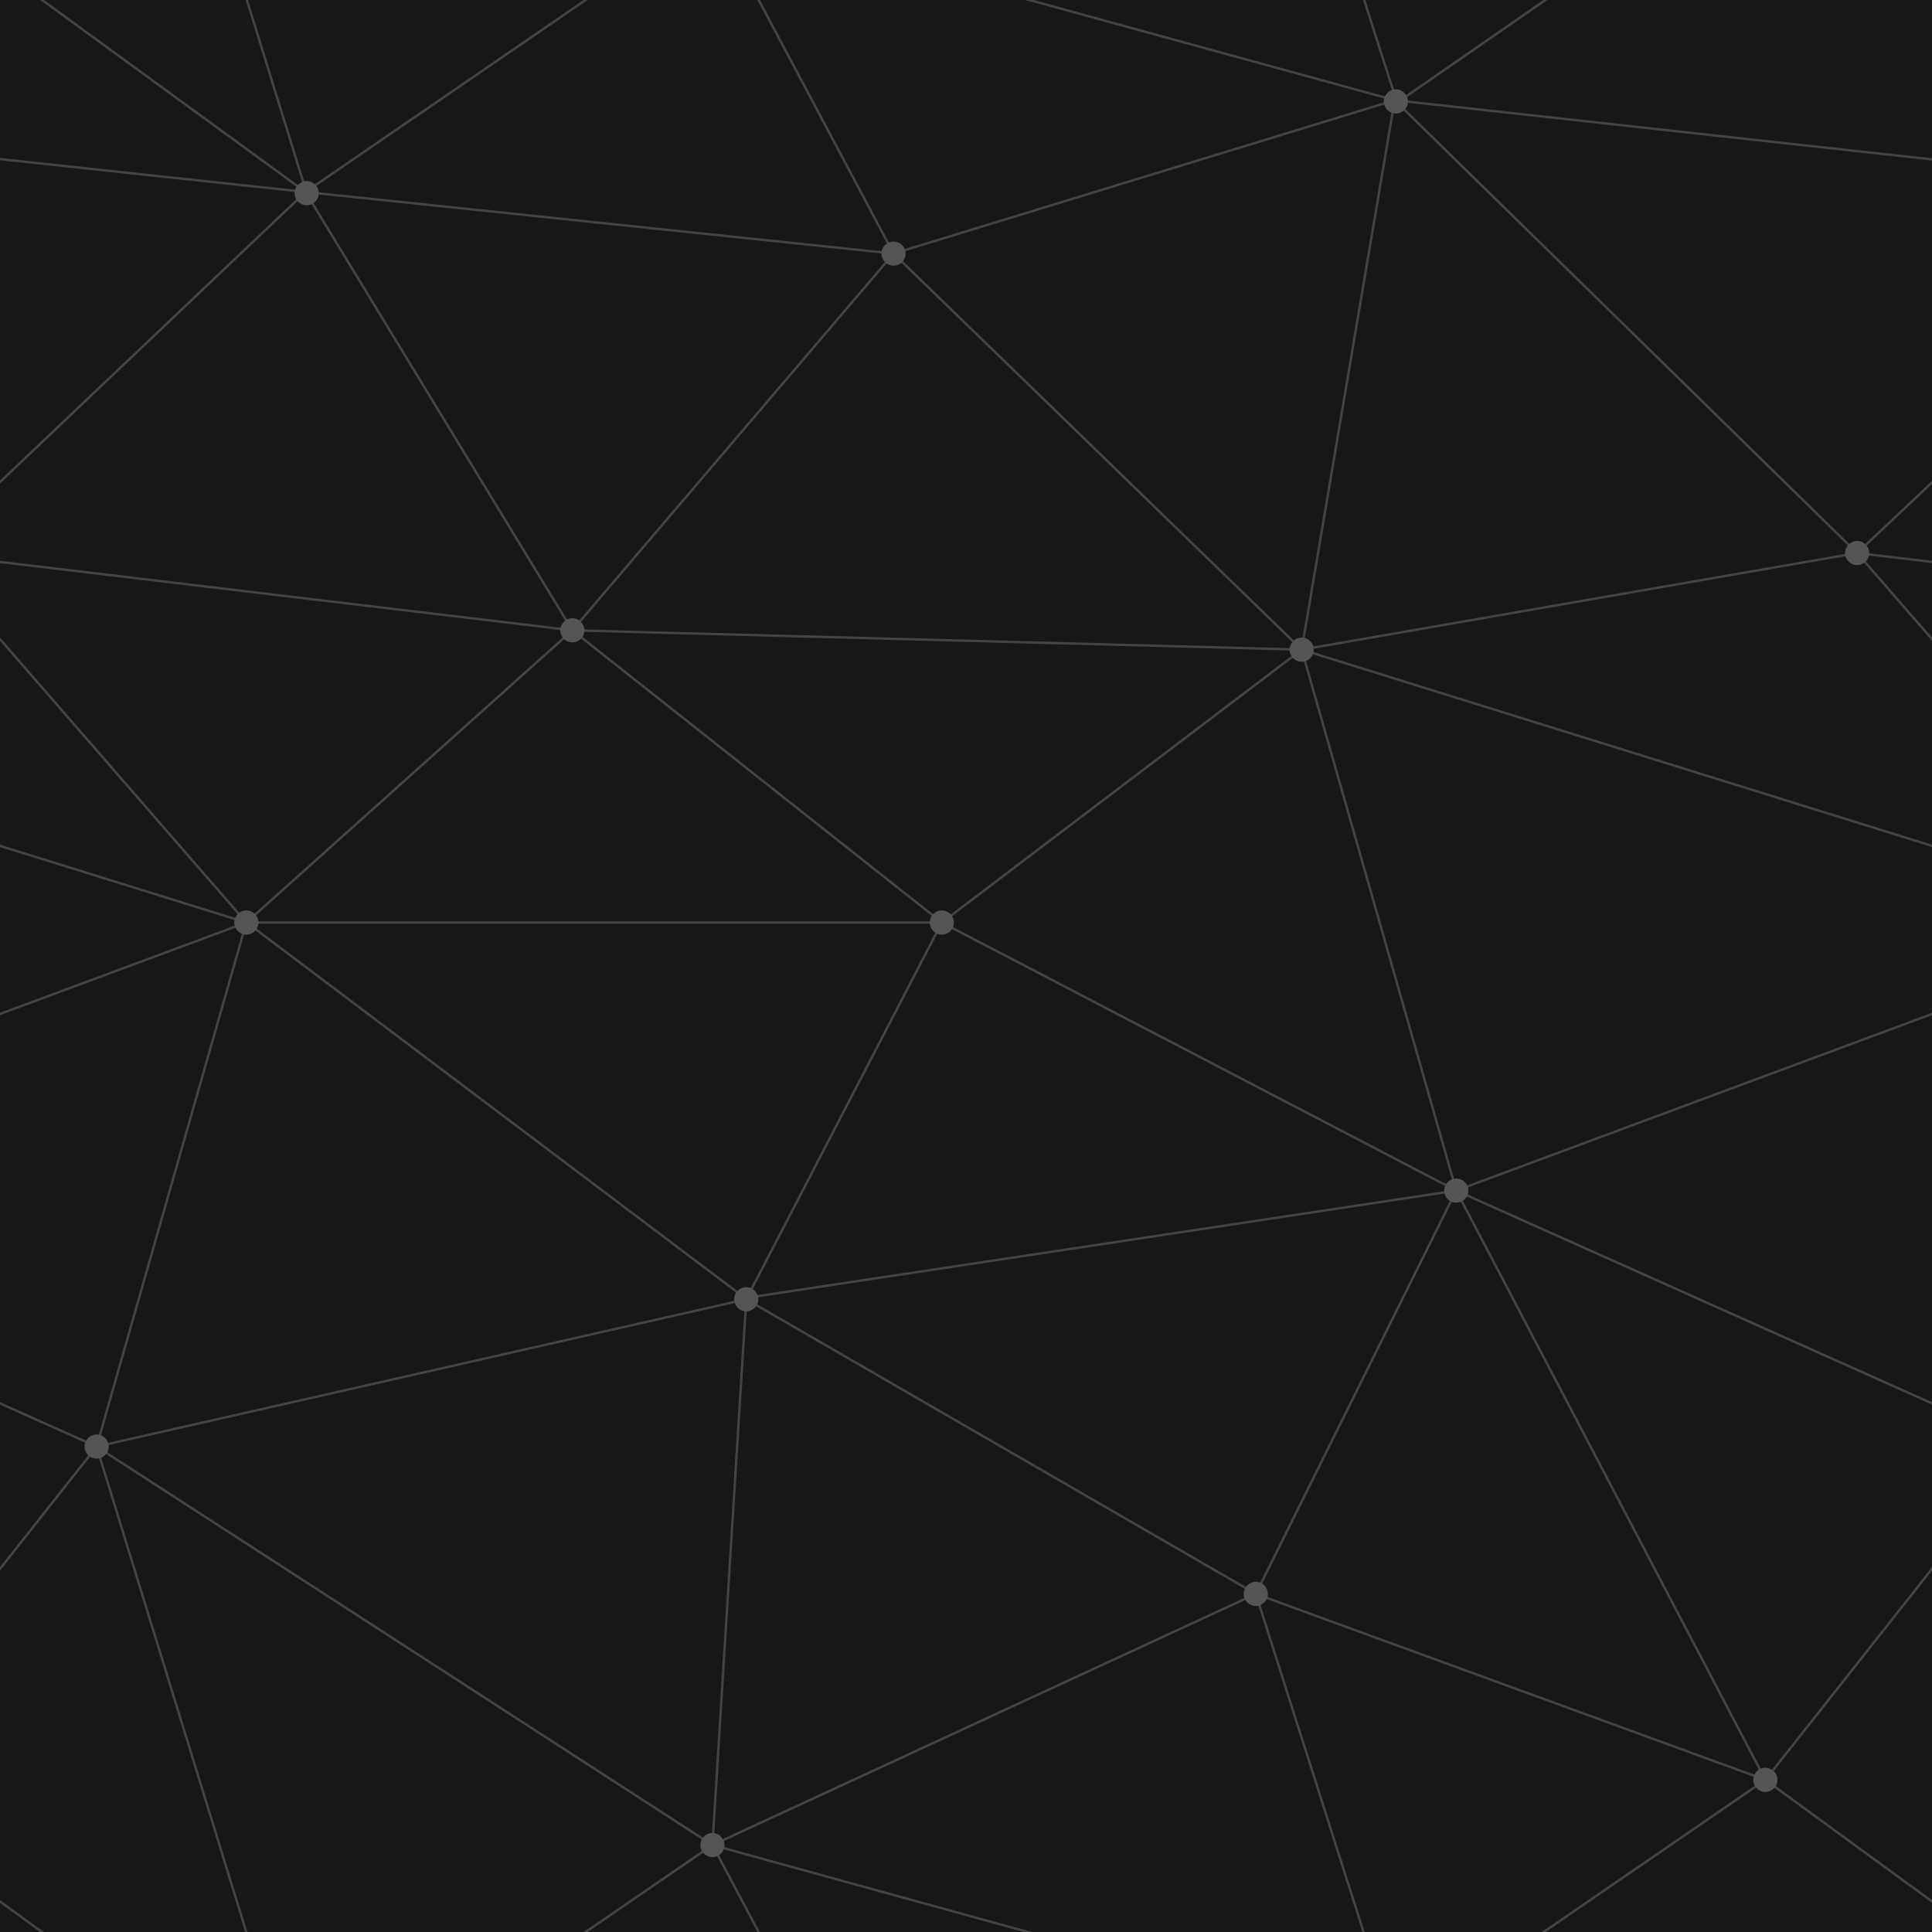
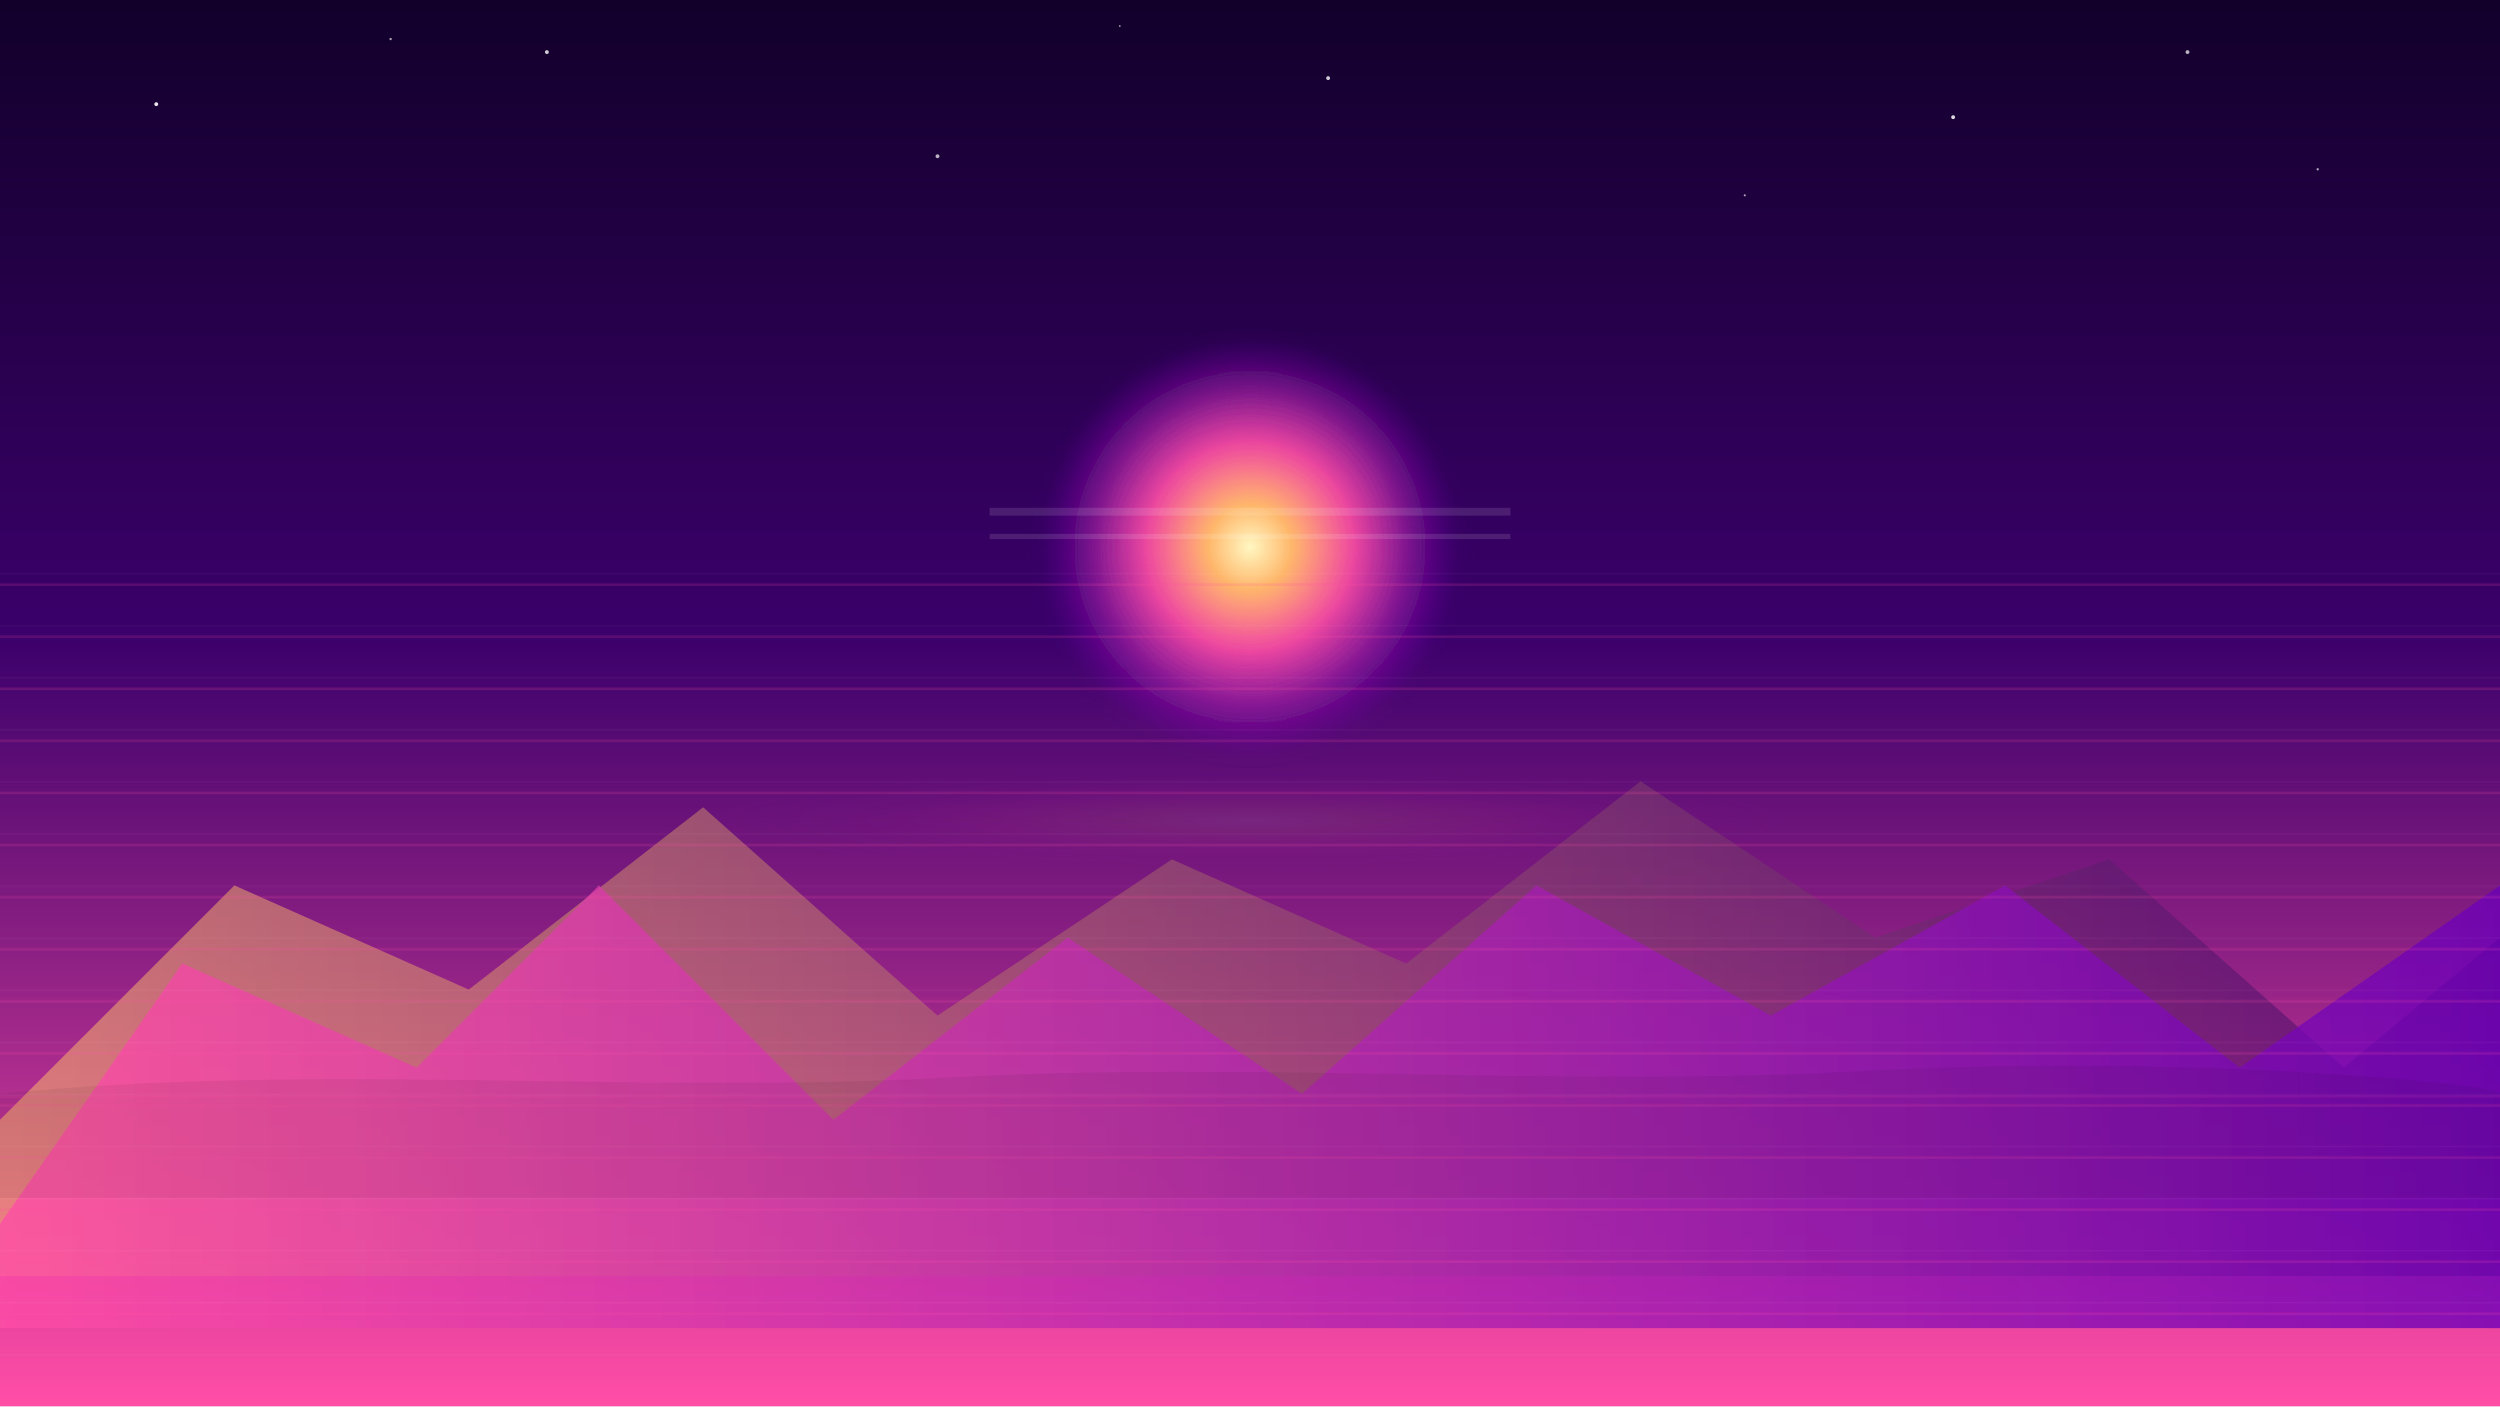
- <svg xmlns="http://www.w3.org/2000/svg" width="400" height="400" viewBox="0 0 800 800">
-   <rect fill="#171717" width="800" height="800" />
-   <g fill="none" stroke="#444444" stroke-width="1">
-     <path d="M769 229L1037 260.9M927 880L731 737 520 660 309 538 40 599 295 764 126.5 879.5 40 599-197 493 102 382-31 229 126.5 79.5-69-63" />
-     <path d="M-31 229L237 261 390 382 603 493 308.5 537.5 101.5 381.5M370 905L295 764" />
-     <path d="M520 660L578 842 731 737 840 599 603 493 520 660 295 764 309 538 390 382 539 269 769 229 577.5 41.5 370 105 295 -36 126.5 79.5 237 261 102 382 40 599 -69 737 127 880" />
-     <path d="M520-140L578.5 42.5 731-63M603 493L539 269 237 261 370 105M902 382L539 269M390 382L102 382" />
-     <path d="M-222 42L126.5 79.5 370 105 539 269 577.5 41.5 927 80 769 229 902 382 603 493 731 737M295-36L577.5 41.5M578 842L295 764M40-201L127 80M102 382L-261 269" />
+ <svg xmlns="http://www.w3.org/2000/svg" viewBox="0 0 1920 1080" preserveAspectRatio="xMidYMid slice" aria-hidden="true">
+   <defs>
+     <linearGradient id="sky" x1="0" x2="0" y1="0" y2="1">
+       <stop offset="0%" stop-color="#12002b" />
+       <stop offset="45%" stop-color="#3b006b" />
+       <stop offset="100%" stop-color="#ff4da6" />
+     </linearGradient>
+     <radialGradient id="sunGrad" cx="50%" cy="50%" r="50%">
+       <stop offset="0%" stop-color="#fff7c2" stop-opacity="1" />
+       <stop offset="20%" stop-color="#ffb86b" stop-opacity="0.95" />
+       <stop offset="50%" stop-color="#ff4da6" stop-opacity="0.7" />
+       <stop offset="100%" stop-color="#6b00b8" stop-opacity="0.0" />
+     </radialGradient>
+     <filter id="glow" x="-50%" y="-50%" width="200%" height="200%">
+       <feGaussianBlur stdDeviation="10" result="blur" />
+       <feMerge>
+         <feMergeNode in="blur" />
+         <feMergeNode in="SourceGraphic" />
+       </feMerge>
+     </filter>
+     <pattern id="gridPattern" width="40" height="40" patternUnits="userSpaceOnUse" patternTransform="skewX(-30)">
+       <rect width="40" height="40" fill="transparent" />
+       <rect y="28" width="40" height="2" fill="#ff4da6" opacity="0.18" />
+       <rect y="20" width="40" height="1" fill="#fff" opacity="0.04" />
+     </pattern>
+     <linearGradient id="mtn1" x1="0" x2="1">
+       <stop offset="0" stop-color="#ff4da6" />
+       <stop offset="1" stop-color="#6b00b8" />
+     </linearGradient>
+     <linearGradient id="mtn2" x1="0" x2="1">
+       <stop offset="0" stop-color="#ffb86b" />
+       <stop offset="1" stop-color="#3b006b" />
+     </linearGradient>
+     <circle id="star" r="1.5" fill="#fff" />
+   </defs>
+   <rect width="100%" height="100%" fill="url(#sky)" />
+   <g id="stars" transform="translate(0,0)">
+     <use href="#star" x="120" y="80" opacity="0.9">
+       <animate attributeName="opacity" values="0.2;1;0.2" dur="3.6s" repeatCount="indefinite" begin="0s" />
+     </use>
+     <use href="#star" x="420" y="40" opacity="0.8">
+       <animate attributeName="opacity" values="0.1;1;0.1" dur="4.2s" repeatCount="indefinite" begin="0.3s" />
+     </use>
+     <use href="#star" x="720" y="120" opacity="0.7">
+       <animate attributeName="opacity" values="0.2;1;0.2" dur="5s" repeatCount="indefinite" begin="0.7s" />
+     </use>
+     <use href="#star" x="1020" y="60" opacity="0.8">
+       <animate attributeName="opacity" values="0.15;1;0.15" dur="3.8s" repeatCount="indefinite" begin="0.2s" />
+     </use>
+     <use href="#star" x="1500" y="90" opacity="0.85">
+       <animate attributeName="opacity" values="0.1;1;0.1" dur="4.6s" repeatCount="indefinite" begin="1s" />
+     </use>
+     <use href="#star" x="1680" y="40" opacity="0.7">
+       <animate attributeName="opacity" values="0.1;1;0.1" dur="5.4s" repeatCount="indefinite" begin="0.5s" />
+     </use>
+     <g fill="#fff" opacity="0.65">
+       <circle cx="300" cy="30" r="0.9">
+         <animate attributeName="opacity" values="0.1;0.8;0.1" dur="6s" repeatCount="indefinite" />
+       </circle>
+       <circle cx="860" cy="20" r="0.7">
+         <animate attributeName="opacity" values="0.05;0.9;0.05" dur="4.8s" repeatCount="indefinite" />
+       </circle>
+       <circle cx="1340" cy="150" r="0.8">
+         <animate attributeName="opacity" values="0.1;0.85;0.1" dur="5.2s" repeatCount="indefinite" />
+       </circle>
+       <circle cx="1780" cy="130" r="0.9">
+         <animate attributeName="opacity" values="0.1;0.9;0.1" dur="3.9s" repeatCount="indefinite" />
+       </circle>
+     </g>
  </g>
-   <g fill="#555555">
-     <circle cx="769" cy="229" r="5" />
-     <circle cx="539" cy="269" r="5" />
-     <circle cx="603" cy="493" r="5" />
-     <circle cx="731" cy="737" r="5" />
-     <circle cx="520" cy="660" r="5" />
-     <circle cx="309" cy="538" r="5" />
-     <circle cx="295" cy="764" r="5" />
-     <circle cx="40" cy="599" r="5" />
-     <circle cx="102" cy="382" r="5" />
-     <circle cx="127" cy="80" r="5" />
-     <circle cx="370" cy="105" r="5" />
-     <circle cx="578" cy="42" r="5" />
-     <circle cx="237" cy="261" r="5" />
-     <circle cx="390" cy="382" r="5" />
+   <g transform="translate(960,420)">
+     <circle r="160" fill="url(#sunGrad)" filter="url(#glow)">
+       <animate attributeName="r" values="155;165;155" dur="6s" repeatCount="indefinite" />
+     </circle>
+     <g opacity="0.12">
+       <rect x="-200" y="-30" width="400" height="6" fill="#fff">
+         <animateTransform attributeName="transform" type="translate" from="-10 -8" to="10 8" dur="4s" repeatCount="indefinite" />
+       </rect>
+       <rect x="-200" y="-10" width="400" height="4" fill="#fff">
+         <animateTransform attributeName="transform" type="translate" from="10 2" to="-10 -2" dur="3.2s" repeatCount="indefinite" />
+       </rect>
+     </g>
+     <ellipse cx="0" cy="210" rx="420" ry="40" fill="url(#sunGrad)" opacity="0.08">
+       <animate attributeName="opacity" values="0.06;0.12;0.06" dur="6s" repeatCount="indefinite" />
+     </ellipse>
  </g>
+   <g transform="translate(0,260)">
+     <path d="M0,560 L180,380 L360,460 L540,320 L720,480 L900,360 L1080,440 L1260,300 L1440,420 L1620,360 L1800,520 L1920,420 L1920,680 L0,680 Z" fill="url(#mtn2)" opacity="0.55" transform="translate(0,40)">
+       <animateTransform attributeName="transform" type="translate" values="0,45;0,35;0,45" dur="10s" repeatCount="indefinite" />
+     </path>
+     <path d="M0,680 L140,480 L320,560 L460,420 L640,600 L820,460 L1000,580 L1180,420 L1360,520 L1540,420 L1720,560 L1920,420 L1920,760 L0,760 Z" fill="url(#mtn1)" opacity="0.78" transform="translate(0,0)">
+       <animateTransform attributeName="transform" type="translate" values="0,0;0,6;0,0" dur="8s" repeatCount="indefinite" />
+     </path>
+   </g>
+   <g transform="translate(0,420)">
+     <rect x="-2000" y="0" width="5600" height="2200" fill="url(#gridPattern)" opacity="0.9" transform="skewX(-20) translate(0,0)">
+       <animateTransform attributeName="transform" type="translate" values="0,0; -800,30; 0,0" dur="9s" repeatCount="indefinite" />
+       <animate attributeName="y" values="0;8;0" dur="7s" repeatCount="indefinite" />
+     </rect>
+     <rect x="0" y="0" width="100%" height="100%" fill="black" opacity="0">
+       <animate attributeName="opacity" values="0;0.12;0" dur="12s" repeatCount="indefinite" />
+     </rect>
+   </g>
+   <g transform="translate(0,840)">
+     <path d="M0,0 C240, -24 480,0 720, -12 C960,-26 1200, -4 1440,-18 C1680,-30 1920,-8 1920,0 L1920,80 L0,80 Z" fill="#000" opacity="0.06" />
+     <path d="M0,2 L1920,2" stroke="#ff4da6" stroke-width="2" opacity="0.12">
+       <animate attributeName="stroke-opacity" values="0.06;0.22;0.06" dur="5s" repeatCount="indefinite" />
+     </path>
+   </g>
+   <rect width="100%" height="100%" fill="black" opacity="0.0">
+     <animate attributeName="opacity" values="0;0.08;0" dur="14s" repeatCount="indefinite" />
+   </rect>
</svg>
